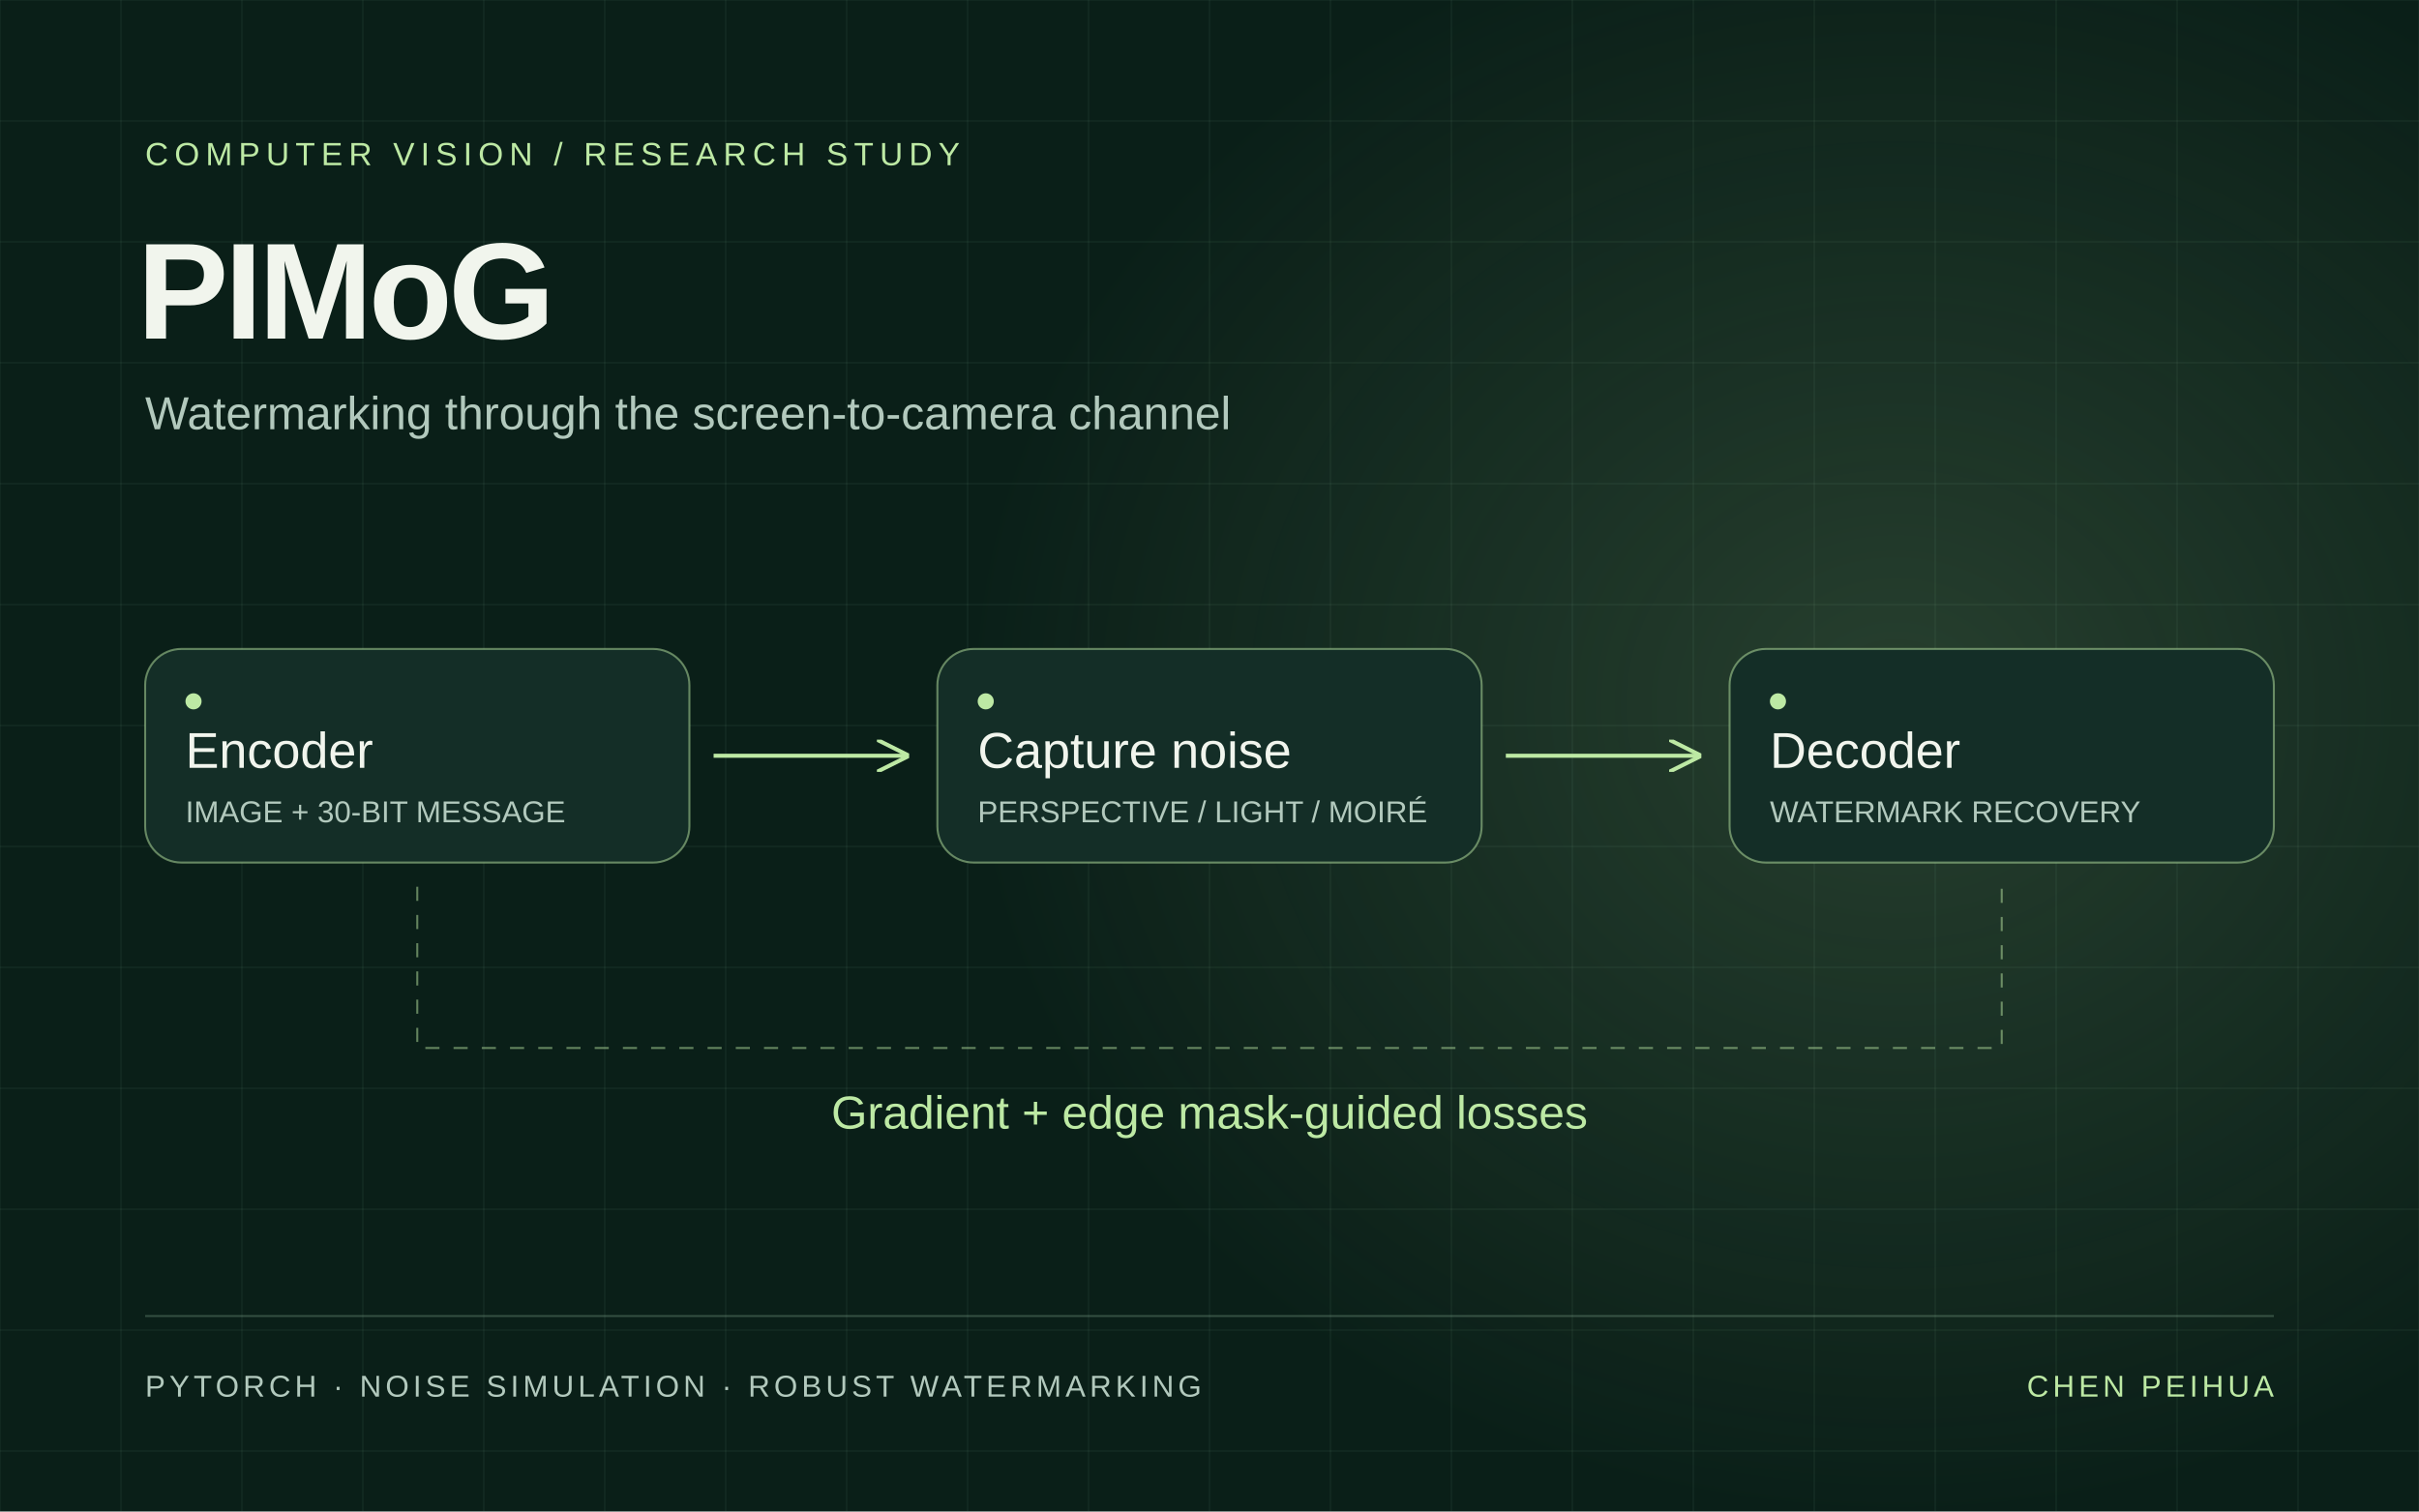
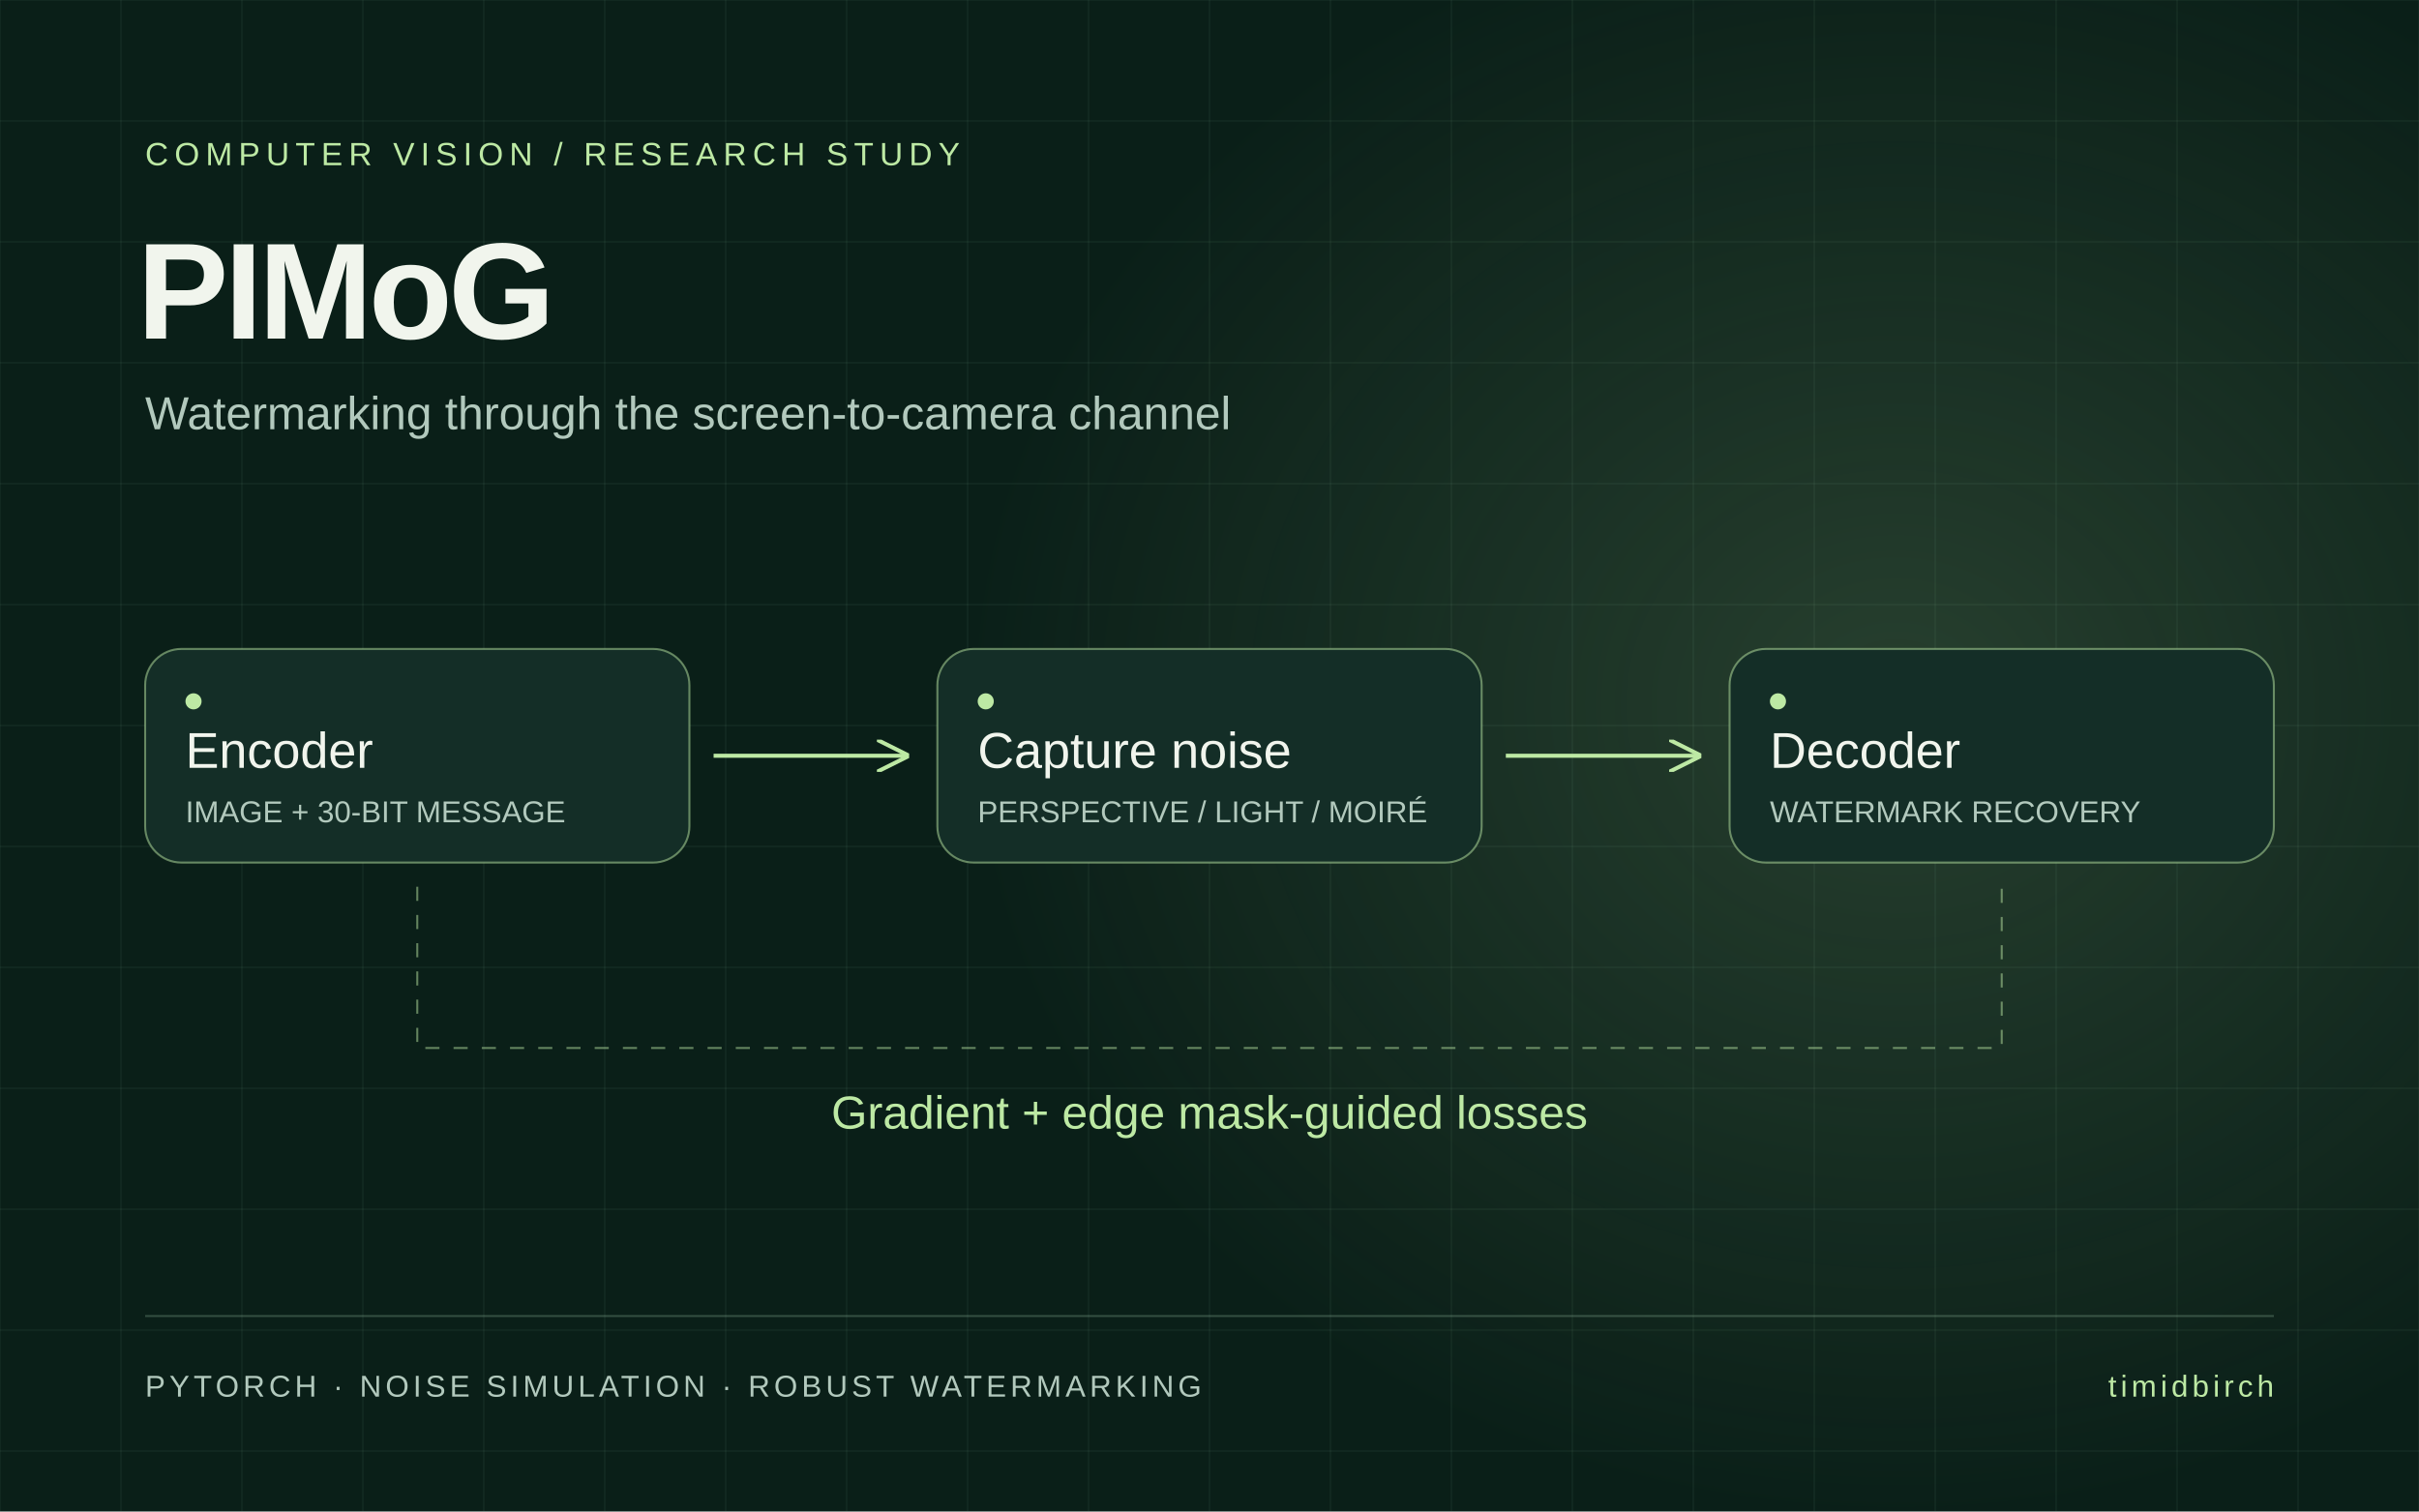
<svg xmlns="http://www.w3.org/2000/svg" width="1200" height="750" viewBox="0 0 1200 750" role="img" aria-labelledby="title desc">
  <defs>
    <radialGradient id="glow">
      <stop stop-color="#bde9a4" stop-opacity=".16" />
      <stop offset="1" stop-color="#bde9a4" stop-opacity="0" />
    </radialGradient>
    <marker id="arrow" markerWidth="8" markerHeight="8" refX="7" refY="4" orient="auto">
      <path d="M0 0L8 4L0 8" fill="none" stroke="#bde9a4" />
    </marker>
  </defs>
  <rect width="1200" height="750" fill="#0a1f18" />
  <ellipse cx="940" cy="350" rx="460" ry="400" fill="url(#glow)" />
  <g stroke="#92b89f" stroke-opacity=".06">
    <path d="M0 0V750" />
    <path d="M60 0V750" />
    <path d="M120 0V750" />
    <path d="M180 0V750" />
    <path d="M240 0V750" />
    <path d="M300 0V750" />
    <path d="M360 0V750" />
    <path d="M420 0V750" />
    <path d="M480 0V750" />
    <path d="M540 0V750" />
    <path d="M600 0V750" />
    <path d="M660 0V750" />
    <path d="M720 0V750" />
    <path d="M780 0V750" />
    <path d="M840 0V750" />
    <path d="M900 0V750" />
    <path d="M960 0V750" />
    <path d="M1020 0V750" />
    <path d="M1080 0V750" />
    <path d="M1140 0V750" />
    <path d="M1200 0V750" />
    <path d="M0 0H1200" />
    <path d="M0 60H1200" />
    <path d="M0 120H1200" />
    <path d="M0 180H1200" />
    <path d="M0 240H1200" />
    <path d="M0 300H1200" />
    <path d="M0 360H1200" />
    <path d="M0 420H1200" />
    <path d="M0 480H1200" />
    <path d="M0 540H1200" />
    <path d="M0 600H1200" />
    <path d="M0 660H1200" />
    <path d="M0 720H1200" />
  </g>
  <g font-family="Arial, Helvetica, sans-serif">
    <text x="72" y="82" fill="#bde9a4" font-size="16" letter-spacing="3">COMPUTER VISION / RESEARCH STUDY</text>
    <text x="68" y="168" fill="#f1f5ed" font-size="68" font-weight="600" letter-spacing="-2">PIMoG</text>
    <text x="72" y="213" fill="#b2c9bd" font-size="23">Watermarking through the screen-to-camera channel</text>
    <rect x="72" y="322" width="270" height="106" rx="18" fill="#142e27" stroke="#bde9a4" stroke-opacity=".5" />
    <circle cx="96" cy="348" r="4" fill="#bde9a4" />
    <text x="92" y="381" fill="#f1f5ed" font-size="25">Encoder</text>
    <text x="92" y="408" fill="#b2c9bd" font-size="15">IMAGE + 30-BIT MESSAGE</text>
    <path d="M354 375 L449 375" fill="none" stroke="#bde9a4" stroke-width="2" marker-end="url(#arrow)" />
    <rect x="465" y="322" width="270" height="106" rx="18" fill="#142e27" stroke="#bde9a4" stroke-opacity=".5" />
    <circle cx="489" cy="348" r="4" fill="#bde9a4" />
    <text x="485" y="381" fill="#f1f5ed" font-size="25">Capture noise</text>
    <text x="485" y="408" fill="#b2c9bd" font-size="15">PERSPECTIVE / LIGHT / MOIRÉ</text>
    <path d="M747 375 L842 375" fill="none" stroke="#bde9a4" stroke-width="2" marker-end="url(#arrow)" />
    <rect x="858" y="322" width="270" height="106" rx="18" fill="#142e27" stroke="#bde9a4" stroke-opacity=".5" />
    <circle cx="882" cy="348" r="4" fill="#bde9a4" />
    <text x="878" y="381" fill="#f1f5ed" font-size="25">Decoder</text>
    <text x="878" y="408" fill="#b2c9bd" font-size="15">WATERMARK RECOVERY</text>
    <path d="M207 440V520H993V440" fill="none" stroke="#bde9a4" stroke-opacity=".5" stroke-dasharray="7 7" />
    <text x="600" y="560" text-anchor="middle" fill="#bde9a4" font-size="23">Gradient + edge mask-guided losses</text>
    <path d="M72 653H1128" stroke="#92b89f" stroke-opacity=".3" />
    <text x="72" y="693" fill="#b2c9bd" font-size="15" letter-spacing="2">PYTORCH · NOISE SIMULATION · ROBUST WATERMARKING</text>
-     <text x="1128" y="693" text-anchor="end" fill="#bde9a4" font-size="15" letter-spacing="2">CHEN PEIHUA</text>
+     <text x="1128" y="693" text-anchor="end" fill="#bde9a4" font-size="15" letter-spacing="2">timidbirch</text>
  </g>
</svg>
